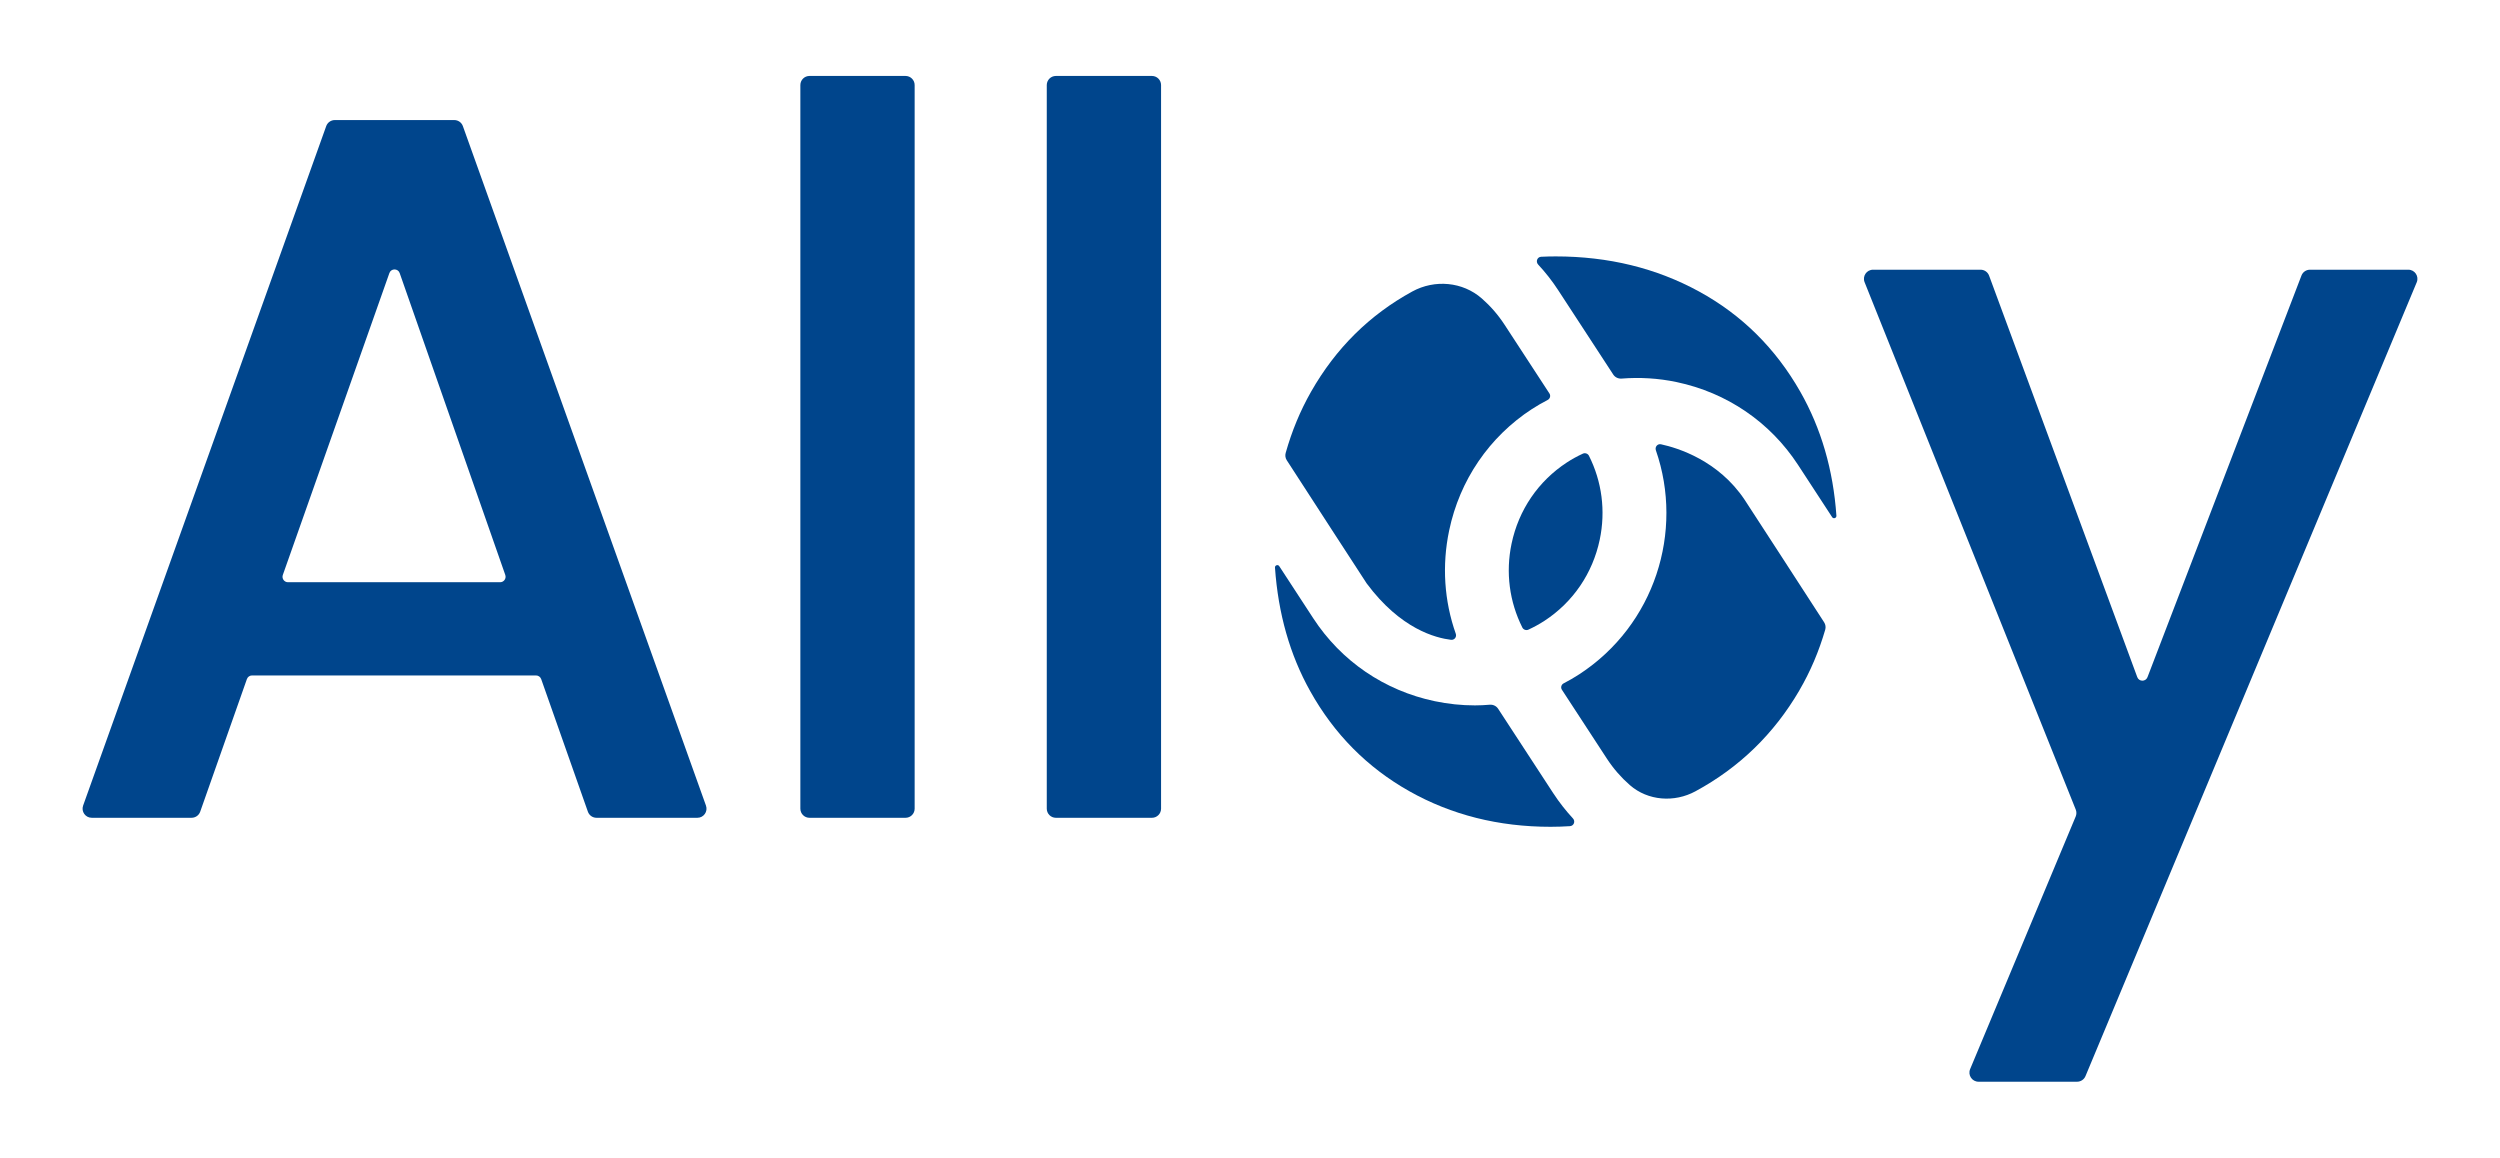
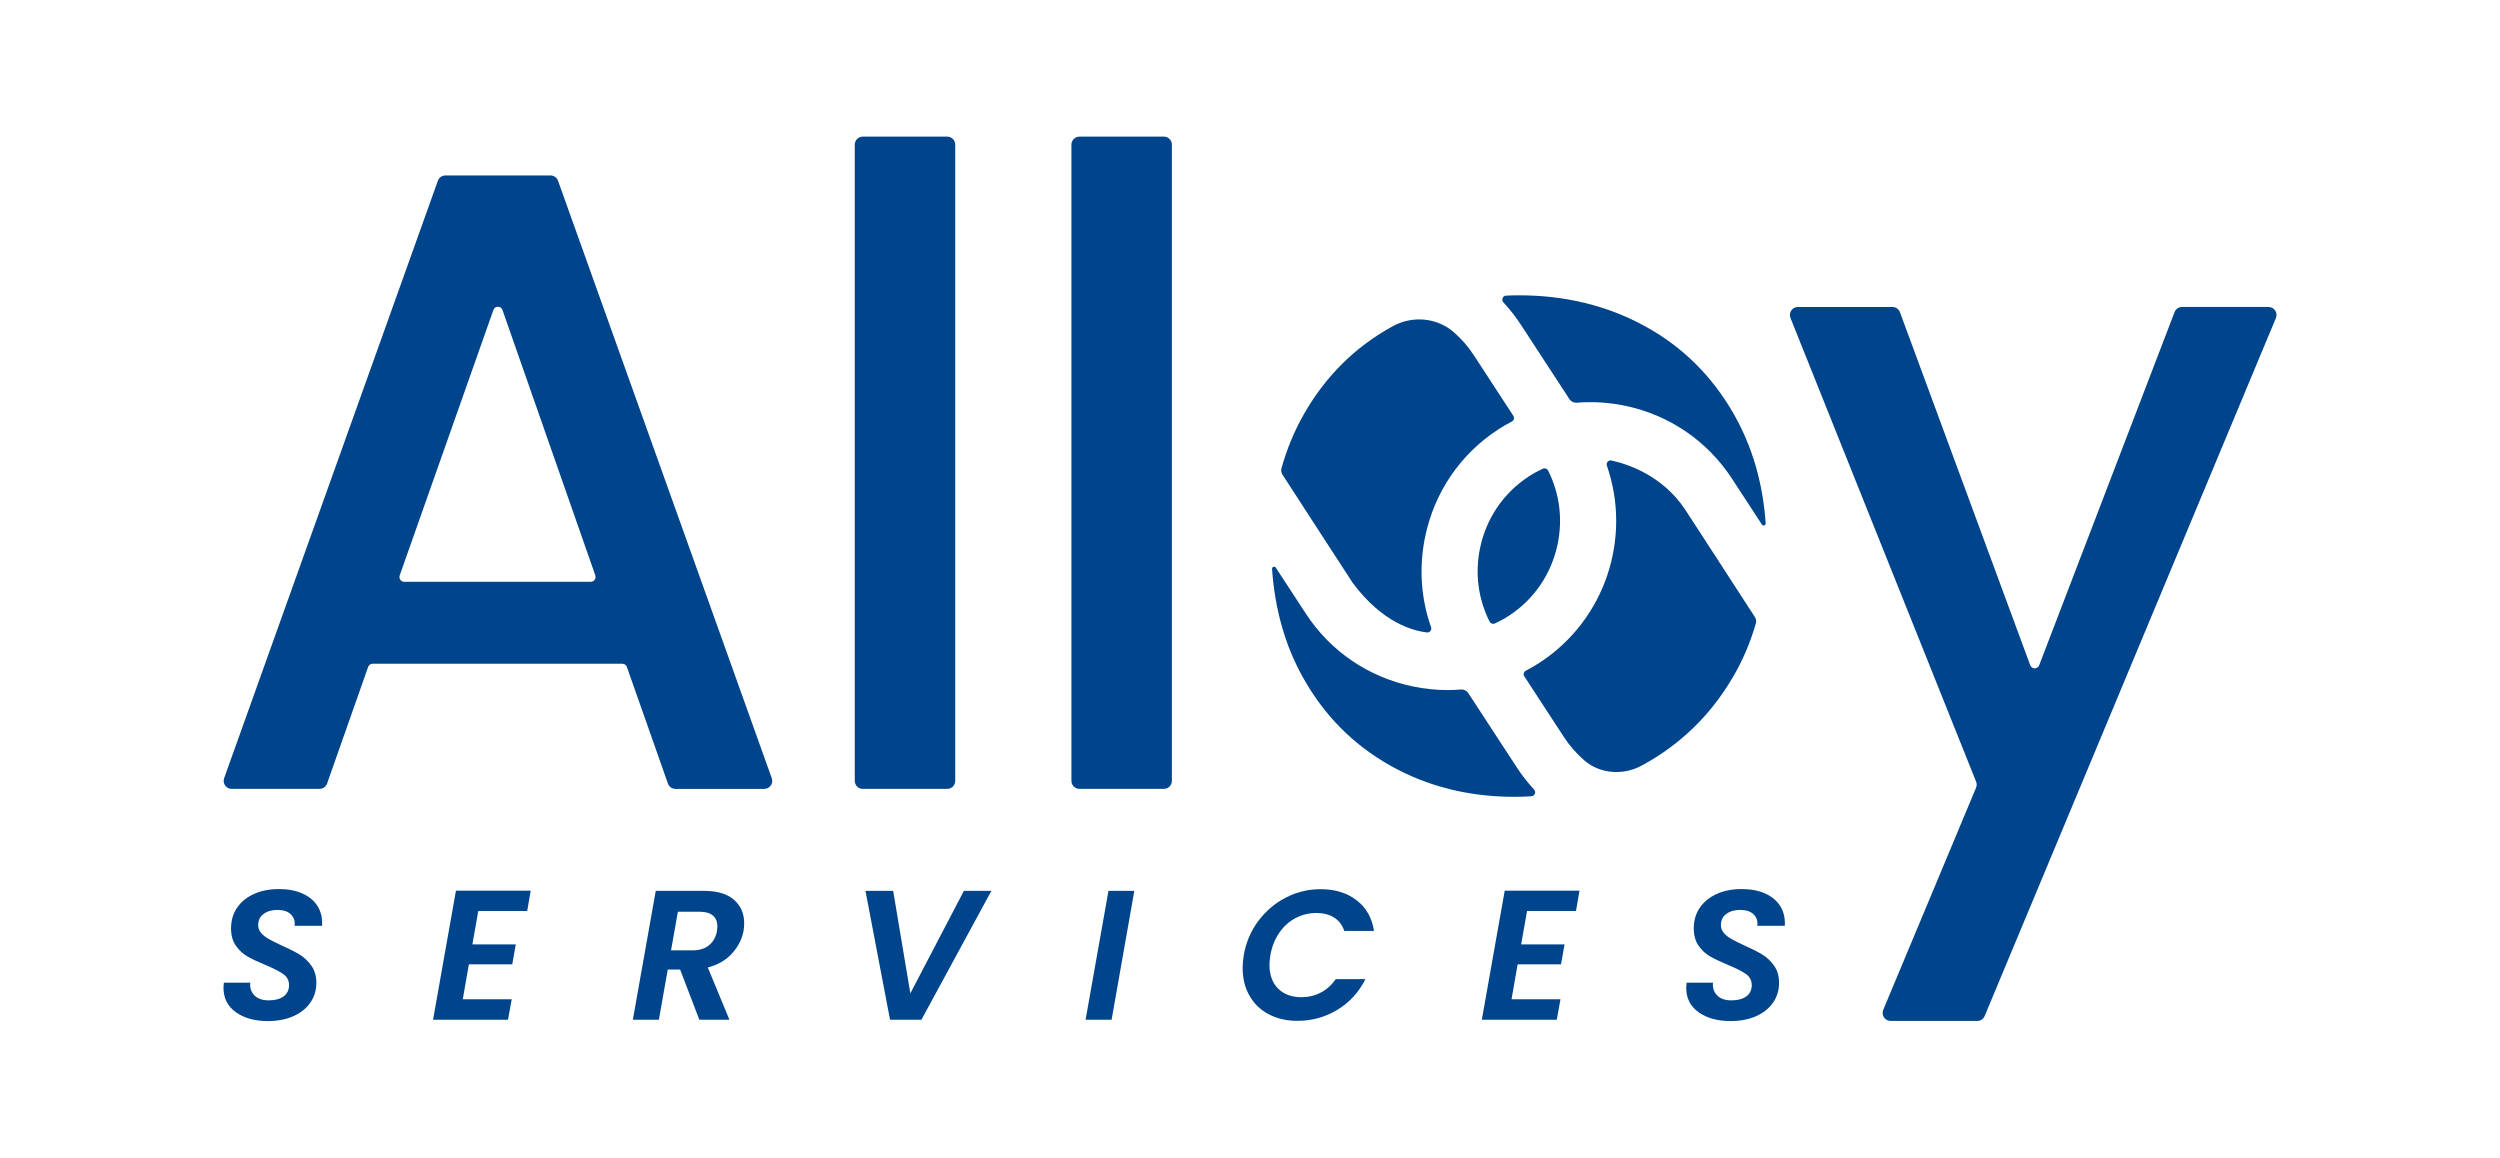
<svg xmlns="http://www.w3.org/2000/svg" id="Layer_1" data-name="Layer 1" viewBox="0 0 1451.32 672.06">
  <defs>
    <style>
      .cls-1 {
        fill: #00458c;
      }
    </style>
  </defs>
-   <path class="cls-1" d="M311.18,392.11h-164.86c-1.35,0-2.55.85-2.99,2.12l-27.11,76.98c-.75,2.12-2.75,3.53-4.99,3.53h-58c-3.66,0-6.21-3.63-4.98-7.07L189.38,73.21c.75-2.1,2.75-3.51,4.98-3.51h69.37c2.23,0,4.23,1.4,4.98,3.51l141.13,394.47c1.23,3.45-1.32,7.07-4.98,7.07h-58.58c-2.24,0-4.24-1.42-4.99-3.53l-27.11-76.98c-.45-1.27-1.65-2.12-2.99-2.12ZM293.33,333.77l-61.3-175.23c-.99-2.83-4.99-2.84-5.99,0l-61.85,175.23c-.73,2.07.8,4.23,2.99,4.23h123.15c2.19,0,3.72-2.16,3-4.22Z" />
-   <path class="cls-1" d="M530.98,49.38v420.08c0,2.92-2.37,5.29-5.29,5.29h-55.77c-2.92,0-5.29-2.37-5.29-5.29V49.38c0-2.92,2.37-5.29,5.29-5.29h55.77c2.92,0,5.29,2.37,5.29,5.29Z" />
-   <path class="cls-1" d="M674.03,49.38v420.08c0,2.92-2.37,5.29-5.29,5.29h-55.77c-2.92,0-5.29-2.37-5.29-5.29V49.38c0-2.92,2.37-5.29,5.29-5.29h55.77c2.92,0,5.29,2.37,5.29,5.29Z" />
-   <path class="cls-1" d="M1402.97,163.9l-192.29,460.82c-.82,1.97-2.75,3.25-4.88,3.25h-57.2c-3.78,0-6.34-3.84-4.88-7.33l61.28-146.64c.53-1.28.55-2.72.03-4.01l-122.58-306.16c-1.39-3.48,1.17-7.26,4.91-7.26h62.41c2.22,0,4.2,1.38,4.96,3.46l86.01,233.05c1.01,2.75,4.89,2.77,5.94.04l89.38-233.15c.78-2.05,2.75-3.4,4.94-3.4h57.09c3.78,0,6.34,3.84,4.88,7.33Z" />
  <g>
-     <path class="cls-1" d="M1044.54,400.84c6.45-11.03,11.43-22.81,15.05-35.26.42-1.46.2-3.02-.62-4.3-7.58-11.81-46.15-71.13-46.15-71.13-15.19-22.78-38.65-30.08-48.56-32.23-2.02-.44-3.66,1.53-2.98,3.48,16.39,47.26-.71,101.48-44.44,130.02-2.96,1.93-6.01,3.68-9.11,5.29-1.37.71-1.84,2.43-.99,3.72l26.11,40c3.82,5.85,8.33,10.99,13.36,15.37,10.49,9.14,25.81,10.2,38.04,3.57l.07-.04c25.41-13.77,45.49-33.26,60.24-58.49Z" />
-     <path class="cls-1" d="M889.39,237.44c2.95-1.93,5.99-3.65,9.08-5.26,1.39-.72,1.87-2.46,1.01-3.77l-26.1-39.99c-3.77-5.77-8.21-10.83-13.16-15.16-11.14-9.75-27.34-11.14-40.33-4.05h0c-24.83,13.58-44.43,32.98-58.78,58.19-6.33,11.12-11.21,22.99-14.74,35.54-.41,1.45-.18,3,.64,4.26,7.57,11.81,46.39,71.5,46.39,71.5,19.78,26.63,40.24,31.66,48.94,32.73,1.97.24,3.44-1.64,2.78-3.52-6.71-19.03-8.11-39.63-3.84-59.97,6.14-29.24,23.23-54.28,48.1-70.52Z" />
-     <path class="cls-1" d="M904.4,168.19l32.13,49.24c1.06,1.62,2.92,2.5,4.85,2.35,10.54-.83,21.27-.22,31.92,2.02,29.24,6.15,54.28,23.23,70.52,48.1l19.8,30.34c.74,1.14,2.56.53,2.47-.83-1.86-26.63-8.82-50.64-20.97-72-14.36-25.21-33.95-44.61-58.78-58.19-24.84-13.58-52.58-20.37-83.23-20.37-2.85,0-5.66.08-8.45.21-2.26.11-3.27,2.83-1.73,4.5,4.16,4.48,8.01,9.34,11.46,14.63Z" />
-     <path class="cls-1" d="M901.83,460.67l-32.12-49.21c-1.07-1.63-2.94-2.51-4.88-2.35-2.85.24-5.71.39-8.59.39-7.74,0-15.55-.81-23.32-2.44-29.24-6.14-54.28-23.23-70.52-48.1l-19.77-30.3c-.74-1.14-2.56-.52-2.47.83,1.86,26.69,8.63,50.58,20.39,71.64,13.96,25.02,33.17,44.43,57.61,58.19,24.44,13.77,51.8,20.66,82.06,20.66,3.77,0,7.49-.14,11.17-.37,2.27-.14,3.31-2.81,1.76-4.48-4.13-4.47-7.93-9.28-11.32-14.48Z" />
-     <path class="cls-1" d="M896.59,360.41c16.59-10.83,27.99-27.56,32.1-47.12,3.52-16.76,1.26-33.75-6.26-48.71-.64-1.27-2.22-1.83-3.52-1.23-3.19,1.47-6.3,3.16-9.29,5.12-16.59,10.83-28,27.56-32.11,47.12-3.52,16.75-1.26,33.75,6.25,48.71.64,1.27,2.22,1.83,3.51,1.23,3.19-1.47,6.31-3.16,9.3-5.11Z" />
+     <path class="cls-1" d="M361.29,385.31h-144.95c-1.18,0-2.24.75-2.63,1.86l-23.83,67.69c-.66,1.86-2.41,3.11-4.39,3.11h-50.99c-3.22,0-5.46-3.19-4.38-6.22L254.2,104.93c.66-1.85,2.41-3.08,4.38-3.08h60.99c1.96,0,3.72,1.23,4.38,3.08l124.08,346.83c1.08,3.03-1.16,6.22-4.38,6.22h-51.51c-1.97,0-3.73-1.25-4.39-3.11l-23.83-67.69c-.39-1.12-1.45-1.86-2.63-1.86ZM345.6,334.02l-53.9-154.07c-.87-2.49-4.39-2.49-5.27,0l-54.38,154.07c-.64,1.82.71,3.72,2.63,3.72h108.28c1.92,0,3.27-1.9,2.63-3.71Z" />
+     <path class="cls-1" d="M554.54,83.97v369.35c0,2.57-2.08,4.65-4.65,4.65h-49.03c-2.57,0-4.65-2.08-4.65-4.65V83.97c0-2.57,2.08-4.65,4.65-4.65h49.03c2.57,0,4.65,2.08,4.65,4.65Z" />
+     <path class="cls-1" d="M680.32,83.97v369.35c0,2.57-2.08,4.65-4.65,4.65h-49.03c-2.57,0-4.65-2.08-4.65-4.65V83.97c0-2.57,2.08-4.65,4.65-4.65h49.03c2.57,0,4.65,2.08,4.65,4.65Z" />
+     <path class="cls-1" d="M1321.22,184.66l-169.07,405.16c-.72,1.73-2.42,2.86-4.29,2.86h-50.29c-3.32,0-5.57-3.38-4.29-6.45l53.88-128.93c.47-1.13.48-2.39.03-3.52l-107.77-269.19c-1.22-3.06,1.03-6.38,4.32-6.38h54.87c1.95,0,3.69,1.21,4.36,3.04l75.62,204.91c.89,2.42,4.3,2.44,5.22.03l78.58-205c.69-1.8,2.42-2.99,4.34-2.99h50.2c3.32,0,5.57,3.38,4.29,6.44Z" />
+     <g>
+       <path class="cls-1" d="M1006.08,392.99c5.67-9.7,10.05-20.05,13.23-31,.37-1.28.17-2.66-.55-3.78-6.66-10.38-40.58-62.54-40.58-62.54-13.35-20.03-33.99-26.45-42.7-28.34-1.78-.39-3.22,1.34-2.62,3.06,14.41,41.55-.62,89.22-39.08,114.32-2.61,1.7-5.29,3.23-8.01,4.65-1.2.63-1.62,2.13-.87,3.27l22.95,35.17c3.36,5.15,7.33,9.66,11.74,13.51,9.22,8.04,22.69,8.96,33.45,3.14l.06-.03c22.34-12.11,39.99-29.24,52.96-51.43Z" />
+       <path class="cls-1" d="M869.67,249.33c2.6-1.7,5.27-3.21,7.99-4.62,1.22-.63,1.64-2.16.89-3.31l-22.94-35.16c-3.31-5.07-7.22-9.53-11.57-13.33-9.79-8.57-24.04-9.8-35.46-3.56h0c-21.83,11.94-39.06,29-51.68,51.17-5.57,9.78-9.85,20.21-12.96,31.25-.36,1.27-.15,2.63.56,3.75,6.65,10.39,40.79,62.86,40.79,62.86,17.39,23.42,35.38,27.84,43.03,28.78,1.73.21,3.02-1.44,2.44-3.09-5.9-16.73-7.13-34.85-3.37-52.72,5.4-25.71,20.42-47.73,42.3-62Z" />
+       <path class="cls-1" d="M882.86,188.43l28.25,43.29c.93,1.43,2.57,2.2,4.27,2.06,9.27-.73,18.7-.19,28.07,1.78,25.71,5.41,47.72,20.42,62,42.3l17.41,26.68c.65,1,2.25.46,2.17-.73-1.64-23.42-7.76-44.53-18.44-63.3-12.62-22.17-29.85-39.22-51.68-51.17-21.84-11.94-46.23-17.91-73.18-17.91-2.5,0-4.98.07-7.43.19-1.99.1-2.88,2.49-1.52,3.95,3.66,3.94,7.04,8.22,10.08,12.86Z" />
+       <path class="cls-1" d="M880.6,445.59l-28.24-43.26c-.94-1.43-2.58-2.21-4.29-2.06-2.51.21-5.02.34-7.55.34-6.81,0-13.67-.71-20.5-2.15-25.71-5.4-47.73-20.42-62-42.3l-17.39-26.64c-.65-1-2.25-.46-2.17.73,1.63,23.47,7.59,44.48,17.92,62.99,12.28,22,29.16,39.06,50.65,51.17,21.49,12.11,45.54,18.17,72.15,18.17,3.31,0,6.58-.12,9.82-.33,1.99-.13,2.91-2.47,1.55-3.94-3.63-3.93-6.97-8.16-9.95-12.73Z" />
+       <path class="cls-1" d="M876,357.44c14.59-9.52,24.61-24.23,28.23-41.43,3.09-14.73,1.11-29.68-5.5-42.83-.56-1.12-1.96-1.61-3.09-1.08-2.8,1.3-5.54,2.78-8.17,4.5-14.59,9.52-24.62,24.23-28.23,41.43-3.09,14.73-1.11,29.67,5.5,42.82.56,1.12,1.95,1.61,3.09,1.08,2.81-1.29,5.55-2.77,8.18-4.49Z" />
+     </g>
+   </g>
+   <g>
+     <path class="cls-1" d="M136.98,587.65c-4.82-3.39-7.24-8.16-7.24-14.31,0-.64.07-1.61.21-2.89h15.33c-.29,3,.52,5.47,2.41,7.4,1.89,1.93,4.66,2.89,8.31,2.89s6.52-.77,8.63-2.3c2.11-1.54,3.16-3.73,3.16-6.59,0-2.64-1.09-4.75-3.27-6.32-2.18-1.57-5.59-3.32-10.24-5.25-4.29-1.79-7.77-3.43-10.45-4.93-2.68-1.5-4.97-3.59-6.86-6.27-1.89-2.68-2.84-6.06-2.84-10.13,0-4.64,1.2-8.68,3.59-12.11,2.39-3.43,5.68-6.07,9.86-7.93,4.18-1.86,8.95-2.79,14.31-2.79s9.88.88,13.77,2.63c3.89,1.75,6.82,4.23,8.79,7.45,1.96,3.22,2.8,6.97,2.52,11.25h-15.97l.11-1.18c0-2.36-.88-4.29-2.63-5.79-1.75-1.5-4.2-2.25-7.34-2.25-3.36,0-6.07.79-8.15,2.36-2.07,1.57-3.11,3.72-3.11,6.43,0,1.79.59,3.34,1.77,4.66,1.18,1.32,2.63,2.47,4.34,3.43,1.71.96,4.18,2.2,7.4,3.7,4.22,1.86,7.68,3.61,10.4,5.25,2.71,1.65,5.04,3.82,6.97,6.54,1.93,2.72,2.89,6.04,2.89,9.97,0,4.29-1.16,8.11-3.48,11.47-2.32,3.36-5.61,5.99-9.86,7.88-4.25,1.89-9.2,2.84-14.85,2.84-7.5,0-13.67-1.7-18.49-5.09Z" />
+     <path class="cls-1" d="M277.66,528.85l-3.43,19.4h25.19l-2.04,11.58h-25.19l-3.54,20.26h28.41l-2.14,11.9h-43.52l13.29-74.93h43.41l-2.04,11.79h-28.41Z" />
+     <path class="cls-1" d="M426.12,522.37c3.93,3.47,5.9,7.99,5.9,13.56,0,1.36-.11,2.75-.32,4.18-.86,4.86-3.06,9.27-6.59,13.24-3.54,3.97-8.27,6.74-14.2,8.31l12.54,30.33h-17.47l-11.15-29.16h-7.18l-5.15,29.16h-15.11l13.29-74.82h28.08c7.65,0,13.43,1.73,17.36,5.2ZM416.47,537.86c0-2.71-.86-4.82-2.57-6.32-1.72-1.5-4.32-2.25-7.83-2.25h-12.54l-3.97,22.4h12.54c4,0,7.2-1,9.59-3,2.39-2,3.91-4.75,4.56-8.25.14-1.29.21-2.14.21-2.57Z" />
+     <path class="cls-1" d="M518.51,517.17l9.97,59.49,31.08-59.49h15.97l-40.62,74.82h-18.22l-14.26-74.82h16.08Z" />
+     <path class="cls-1" d="M658.5,517.17l-13.18,74.82h-15.11l13.29-74.82h15.01Z" />
+     <path class="cls-1" d="M730.48,534.69c4.32-5.82,9.65-10.36,15.97-13.61,6.32-3.25,13.06-4.88,20.21-4.88,8.36,0,15.33,2.14,20.9,6.43s8.93,10.22,10.08,17.79h-17.26c-1.14-3.43-3.11-6.02-5.9-7.77-2.79-1.75-6.22-2.63-10.29-2.63-4.36,0-8.41,1-12.17,3-3.75,2-6.9,4.86-9.43,8.58-2.54,3.72-4.23,8-5.09,12.86-.36,2.29-.54,4.18-.54,5.68,0,5.79,1.66,10.36,4.98,13.72,3.32,3.36,7.84,5.04,13.56,5.04,4.07,0,7.82-.89,11.25-2.68,3.43-1.79,6.32-4.4,8.68-7.82h17.26c-3.86,7.65-9.31,13.6-16.35,17.85-7.04,4.25-14.74,6.38-23.1,6.38-6.29,0-11.84-1.27-16.67-3.81-4.82-2.54-8.56-6.13-11.2-10.77-2.64-4.64-3.97-9.97-3.97-15.97,0-2.5.21-5.04.64-7.61,1.29-7.36,4.09-13.95,8.41-19.78Z" />
+     <path class="cls-1" d="M886.5,528.85l-3.43,19.4h25.19l-2.04,11.58h-25.19l-3.54,20.26h28.41l-2.14,11.9h-43.52l13.29-74.93h43.41l-2.04,11.79h-28.41Z" />
+     <path class="cls-1" d="M986.13,587.65c-4.82-3.39-7.24-8.16-7.24-14.31,0-.64.07-1.61.21-2.89h15.33c-.29,3,.52,5.47,2.41,7.4,1.89,1.93,4.66,2.89,8.31,2.89s6.52-.77,8.63-2.3c2.11-1.54,3.16-3.73,3.16-6.59,0-2.64-1.09-4.75-3.27-6.32-2.18-1.57-5.59-3.32-10.24-5.25-4.29-1.79-7.77-3.43-10.45-4.93-2.68-1.5-4.97-3.59-6.86-6.27-1.89-2.68-2.84-6.06-2.84-10.13,0-4.64,1.2-8.68,3.59-12.11,2.39-3.43,5.68-6.07,9.86-7.93,4.18-1.86,8.95-2.79,14.31-2.79s9.88.88,13.77,2.63c3.89,1.75,6.82,4.23,8.79,7.45,1.96,3.22,2.8,6.97,2.52,11.25h-15.97l.11-1.18c0-2.36-.88-4.29-2.63-5.79-1.75-1.5-4.2-2.25-7.34-2.25-3.36,0-6.07.79-8.15,2.36-2.07,1.57-3.11,3.72-3.11,6.43,0,1.79.59,3.34,1.77,4.66,1.18,1.32,2.63,2.47,4.34,3.43,1.71.96,4.18,2.2,7.4,3.7,4.22,1.86,7.68,3.61,10.4,5.25,2.71,1.65,5.04,3.82,6.97,6.54,1.93,2.72,2.89,6.04,2.89,9.97,0,4.29-1.16,8.11-3.48,11.47-2.32,3.36-5.61,5.99-9.86,7.88-4.25,1.89-9.2,2.84-14.85,2.84-7.5,0-13.67-1.7-18.49-5.09Z" />
  </g>
</svg>
